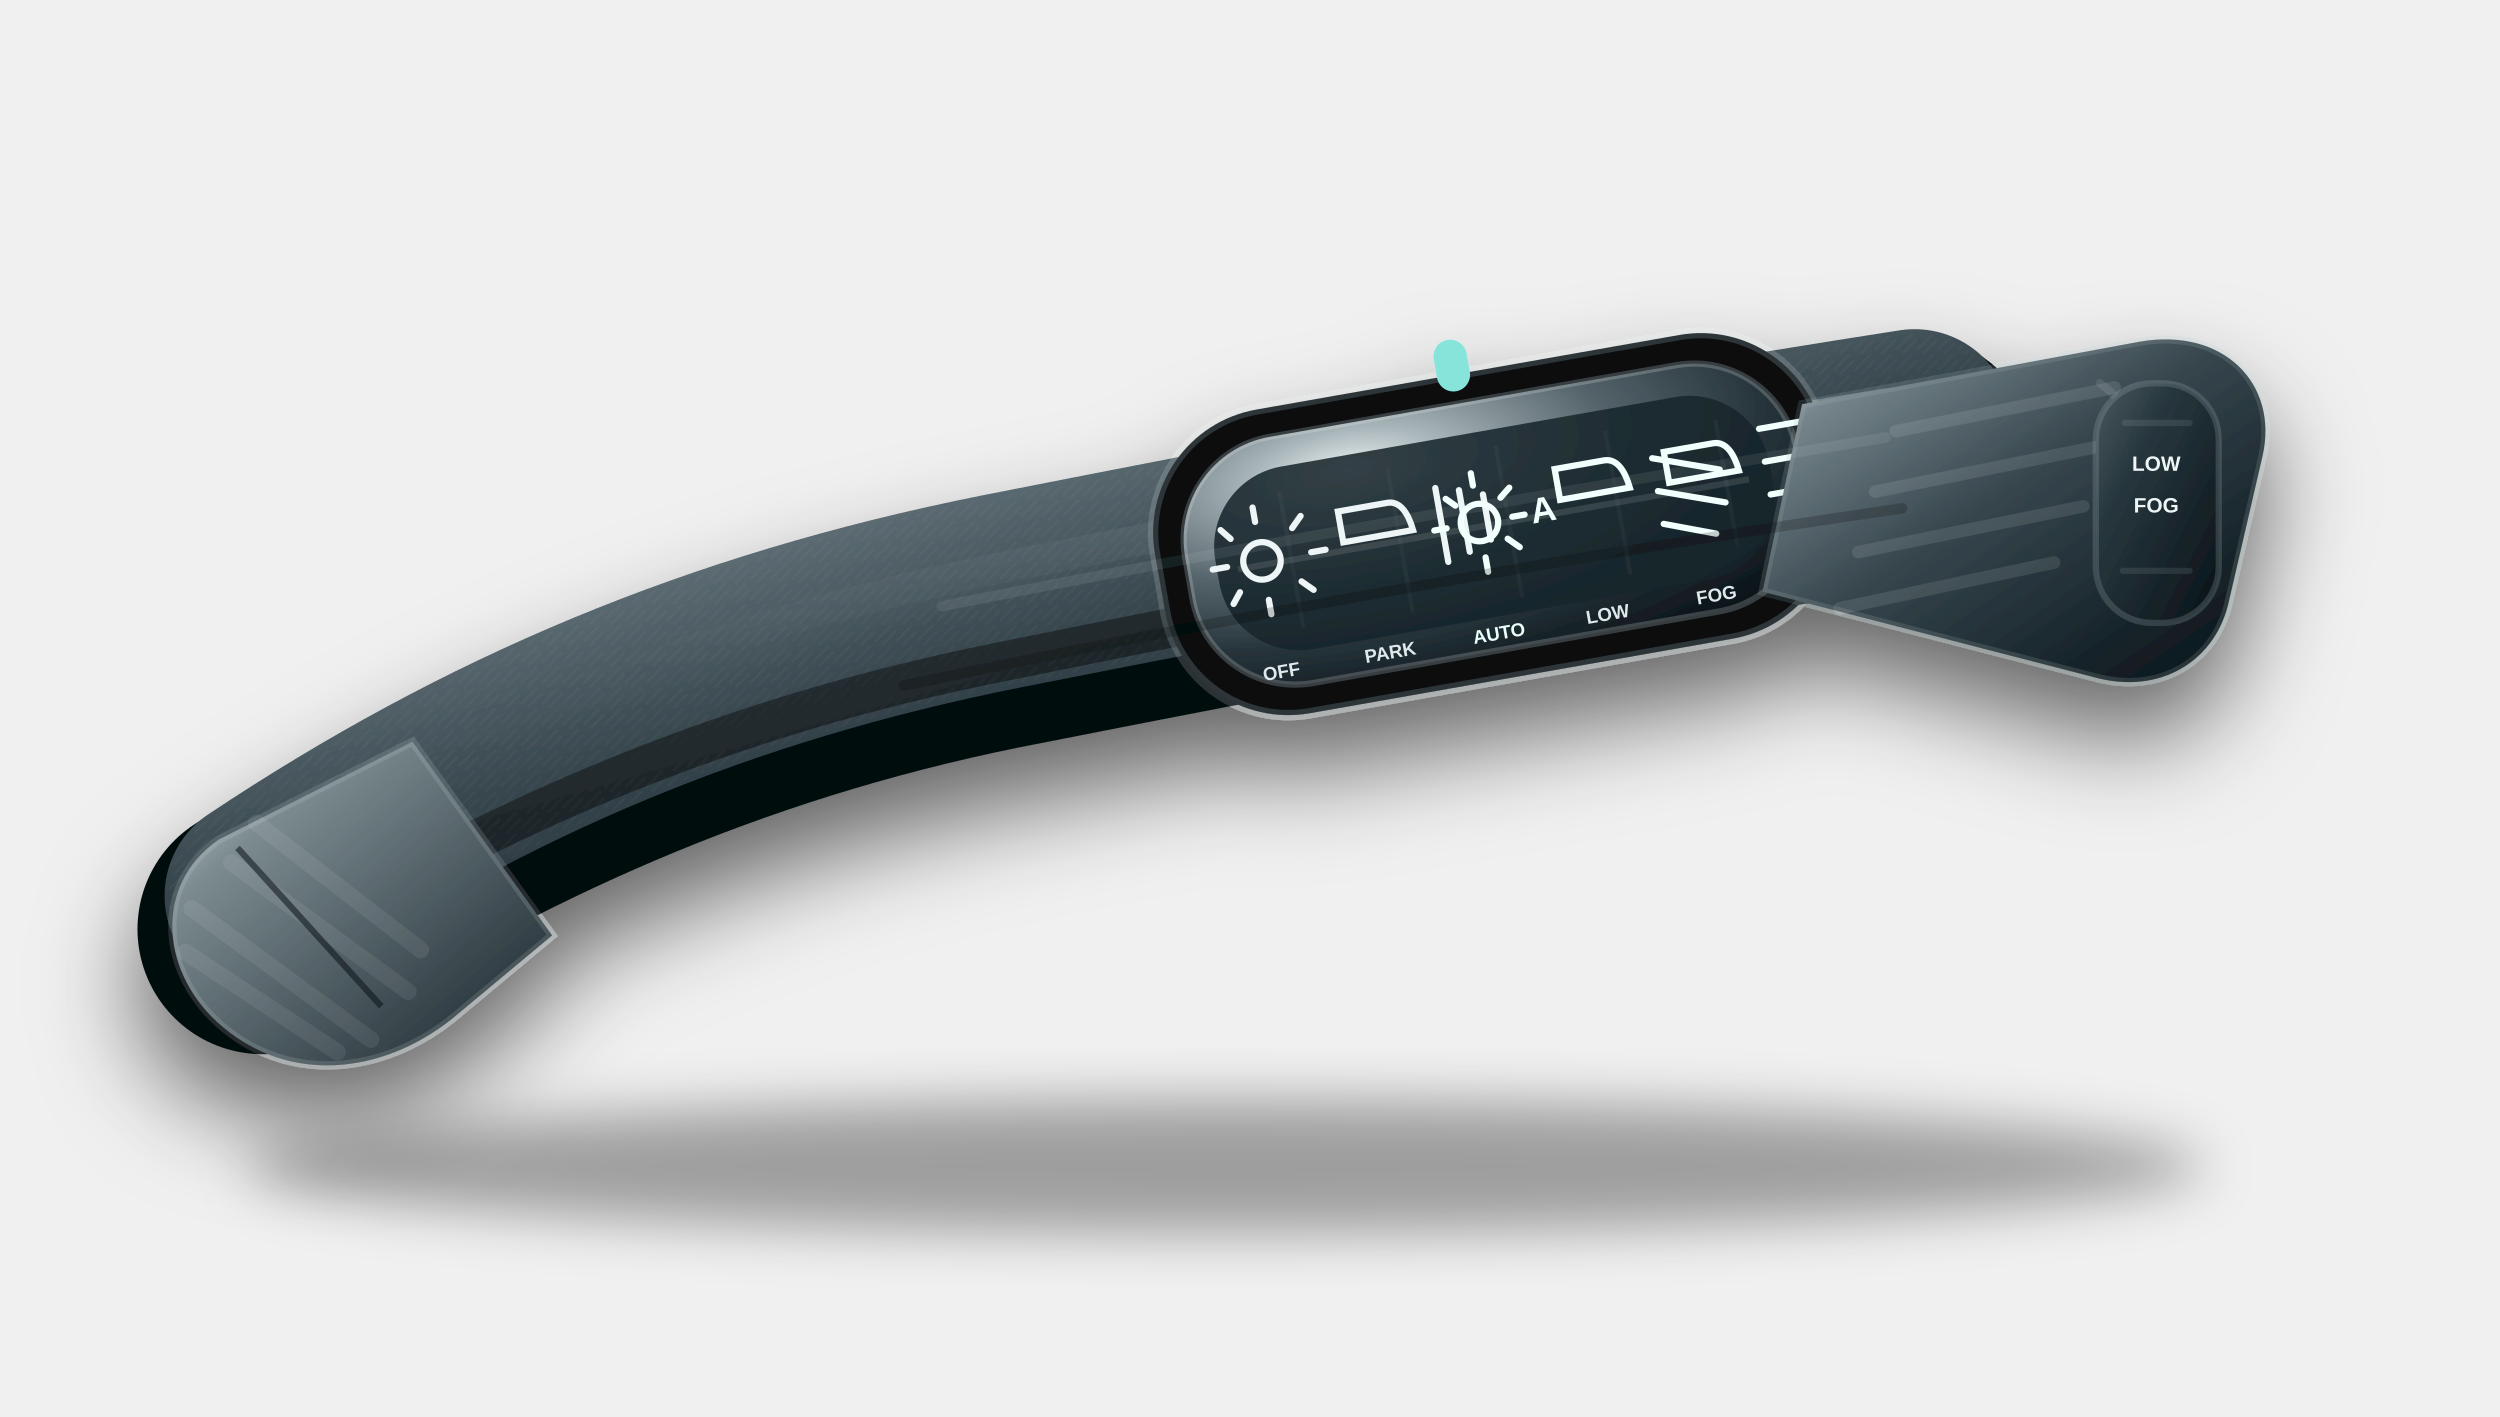
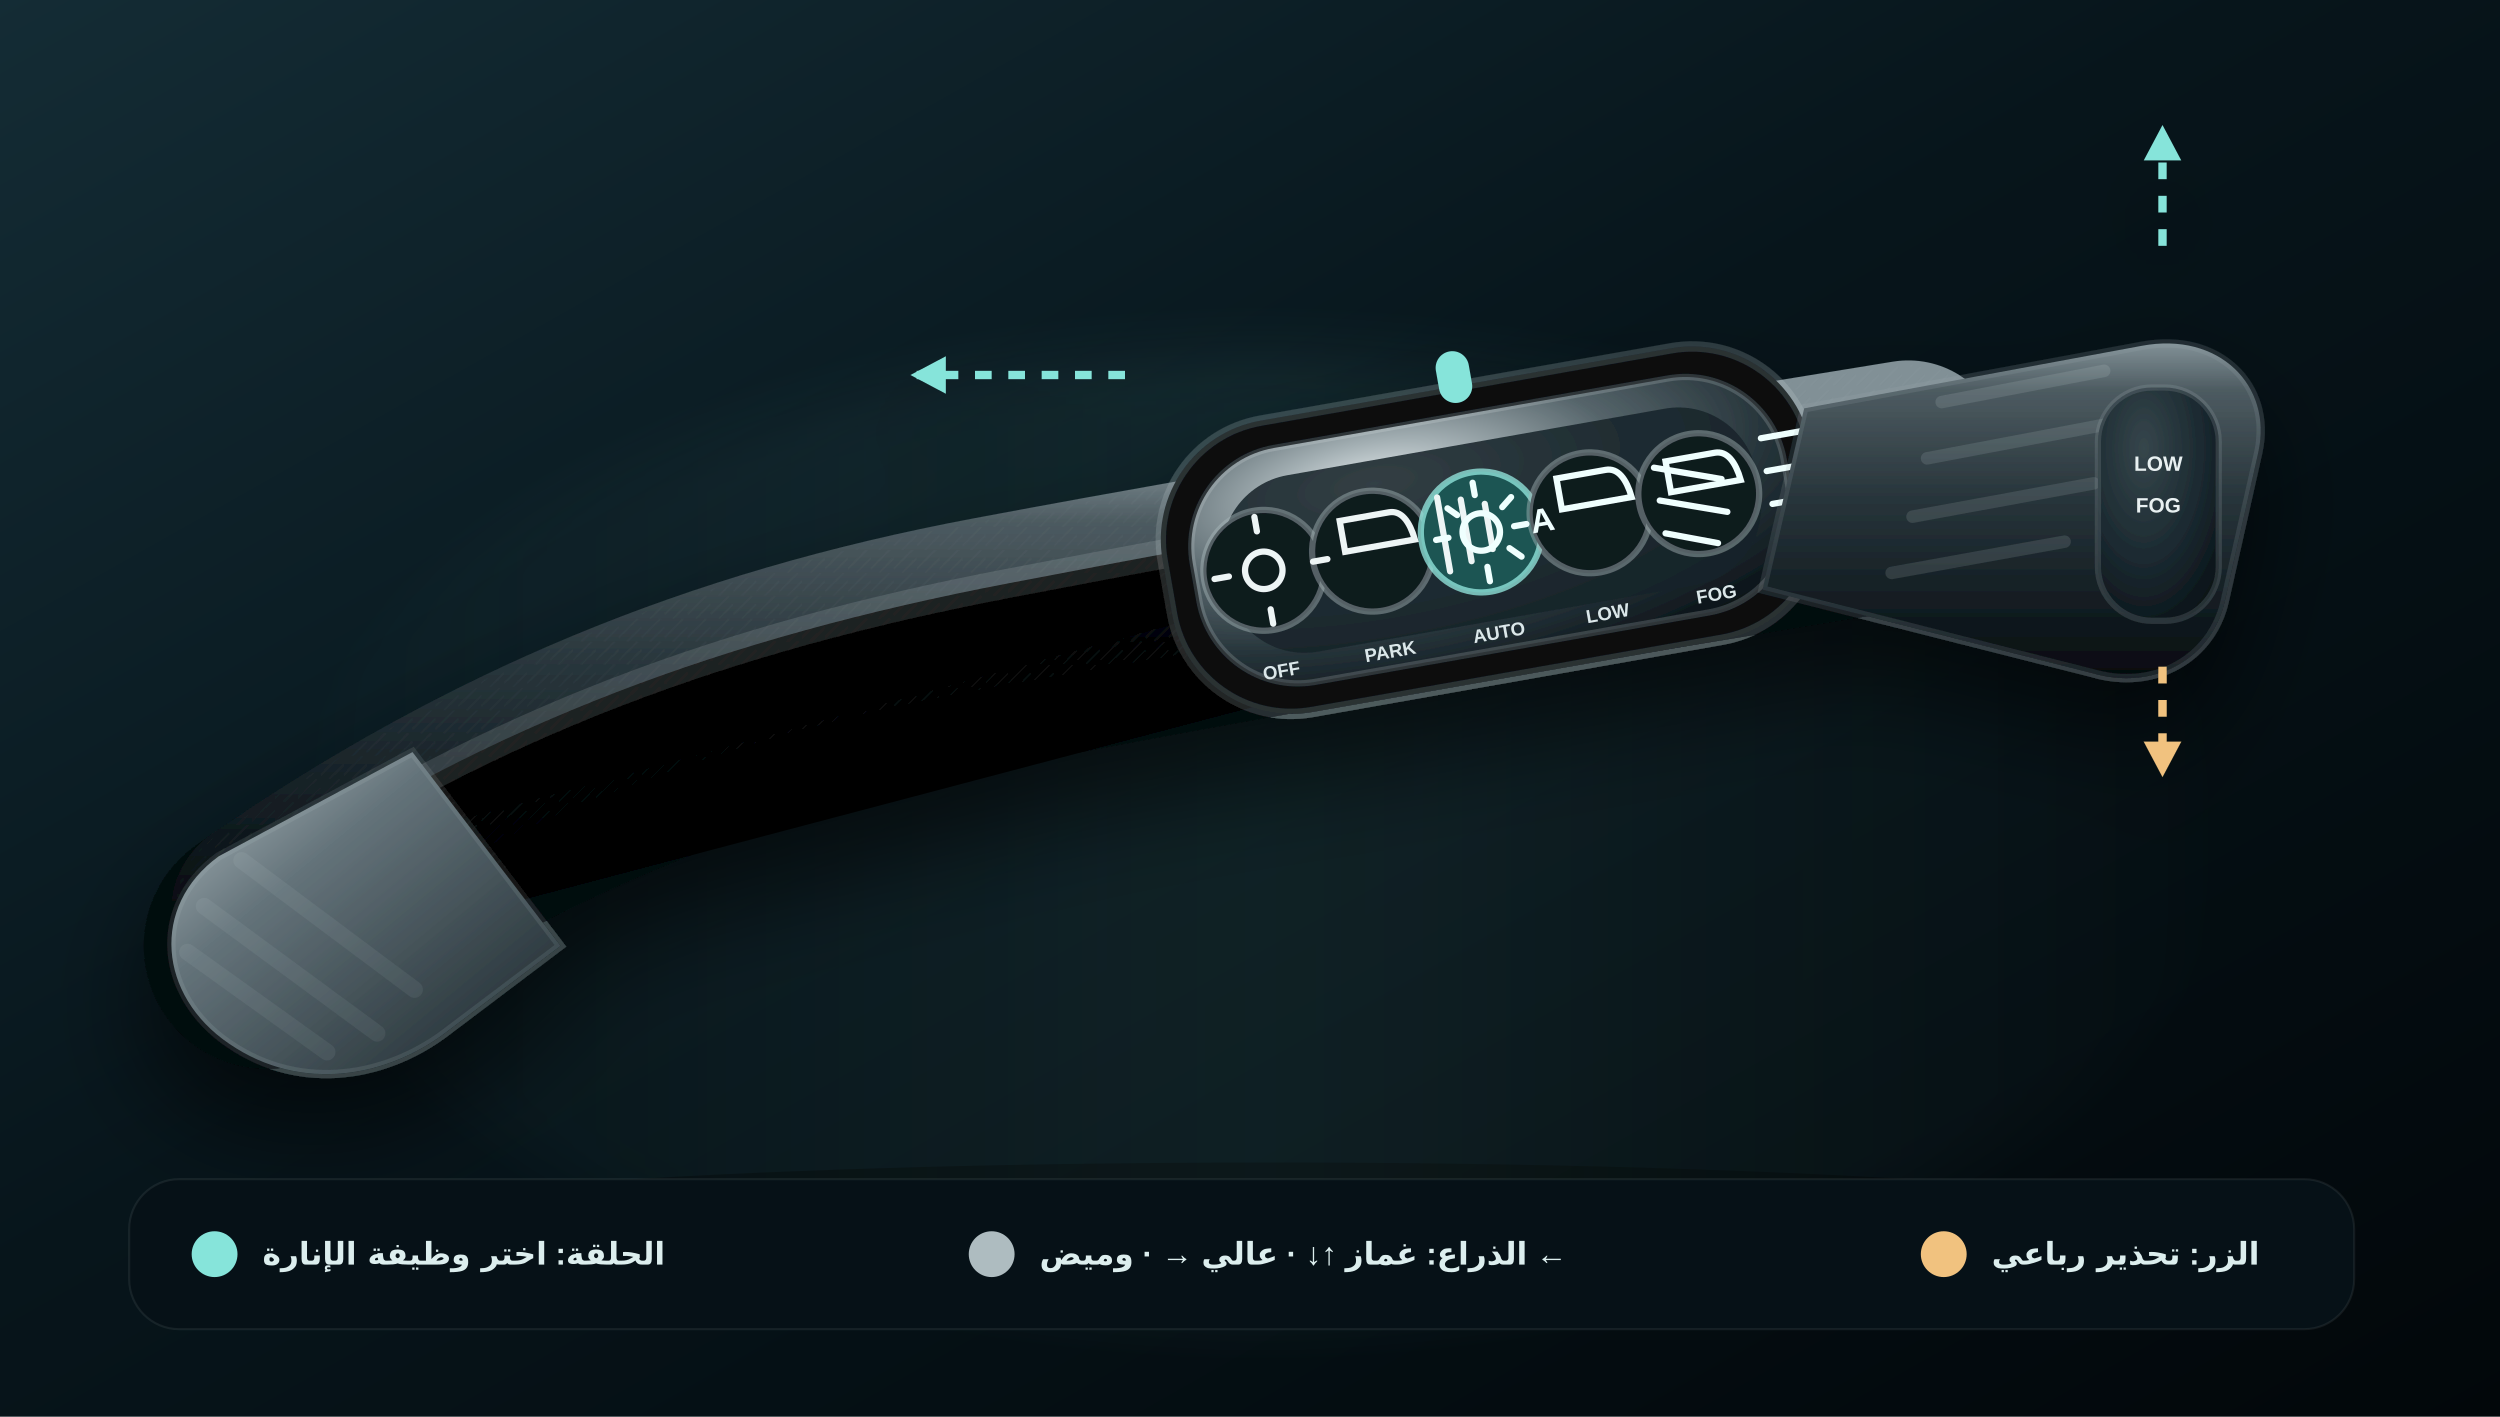
- <svg xmlns="http://www.w3.org/2000/svg" viewBox="0 0 1200 680" fill="none" role="img" aria-label="مقبض إضاءة وغمازات واقعي">
+ <svg xmlns="http://www.w3.org/2000/svg" viewBox="0 0 1200 680" role="img" aria-label="مقبض إضاءة وغمازات واقعي ثلاثي الأبعاد">
  <defs>
-     <linearGradient id="body" x1="0" y1="0" x2="1" y2="1">
-       <stop stop-color="#c8d2d5" />
-       <stop offset=".16" stop-color="#75848b" />
-       <stop offset=".46" stop-color="#37464d" />
-       <stop offset=".78" stop-color="#17242a" />
-       <stop offset="1" stop-color="#070f14" />
+     <linearGradient id="bg" x1="0" y1="0" x2="1" y2="1">
+       <stop stop-color="#142c35" />
+       <stop offset=".45" stop-color="#07151b" />
+       <stop offset="1" stop-color="#02070a" />
    </linearGradient>
-     <linearGradient id="bodyTop" x1="0" y1="0" x2="0" y2="1">
-       <stop stop-color="#eef4f5" stop-opacity=".30" />
-       <stop offset=".25" stop-color="#a9b5b9" stop-opacity=".10" />
-       <stop offset="1" stop-color="#0b1419" stop-opacity="0" />
+     <linearGradient id="plastic" x1="0" y1="0" x2="0" y2="1">
+       <stop stop-color="#819096" />
+       <stop offset=".14" stop-color="#4d5b61" />
+       <stop offset=".46" stop-color="#28353b" />
+       <stop offset=".8" stop-color="#111b20" />
+       <stop offset="1" stop-color="#050b0f" />
    </linearGradient>
-     <linearGradient id="edge" x1="0" y1="0" x2="1" y2="1">
-       <stop stop-color="#d6e0e2" />
-       <stop offset=".25" stop-color="#7c8b90" />
-       <stop offset="1" stop-color="#152127" />
+     <linearGradient id="plasticEdge" x1="0" y1="0" x2="1" y2="1">
+       <stop stop-color="#b4c1c5" />
+       <stop offset=".35" stop-color="#64737a" />
+       <stop offset="1" stop-color="#172328" />
    </linearGradient>
-     <radialGradient id="collar" cx=".28" cy=".18" r="1">
-       <stop stop-color="#e7eef0" />
-       <stop offset=".16" stop-color="#a7b4b8" />
-       <stop offset=".42" stop-color="#55646b" />
-       <stop offset=".68" stop-color="#26343a" />
+     <radialGradient id="ring" cx=".32" cy=".22" r=".95">
+       <stop stop-color="#e1e8ea" />
+       <stop offset=".18" stop-color="#a4b0b4" />
+       <stop offset=".43" stop-color="#55646a" />
+       <stop offset=".70" stop-color="#26343a" />
      <stop offset="1" stop-color="#0a1217" />
    </radialGradient>
-     <linearGradient id="button" x1="0" y1="0" x2="1" y2="1">
-       <stop stop-color="#4b5a60" />
-       <stop offset=".32" stop-color="#27373d" />
-       <stop offset="1" stop-color="#091217" />
+     <radialGradient id="button" cx=".38" cy=".26" r=".9">
+       <stop stop-color="#36464c" />
+       <stop offset=".6" stop-color="#18262d" />
+       <stop offset="1" stop-color="#070e12" />
+     </radialGradient>
+     <filter id="shadow" x="-40%" y="-60%" width="190%" height="230%">
+       <feDropShadow dx="0" dy="28" stdDeviation="24" flood-color="#000" flood-opacity=".58" />
+     </filter>
+     <filter id="softGlow">
+       <feGaussianBlur stdDeviation="14" />
+     </filter>
+     <linearGradient id="accentGlow" x1="0" x2="1">
+       <stop stop-color="#89e6db" stop-opacity="0" />
+       <stop offset=".5" stop-color="#89e6db" stop-opacity=".16" />
+       <stop offset="1" stop-color="#89e6db" stop-opacity="0" />
    </linearGradient>
-     <pattern id="micro" width="10" height="10" patternUnits="userSpaceOnUse">
-       <path d="M0 8L8 0M3 10L10 3" stroke="#ffffff" stroke-opacity=".035" stroke-width="1" />
+     <pattern id="micro" width="11" height="11" patternUnits="userSpaceOnUse">
+       <path d="M0 9L9 0M4 11L11 4" stroke="#dfe8e9" stroke-opacity=".025" stroke-width="1" />
    </pattern>
-     <filter id="shadow" x="-30%" y="-50%" width="180%" height="230%">
-       <feDropShadow dx="0" dy="26" stdDeviation="24" flood-color="#000" flood-opacity=".58" />
-     </filter>
-     <filter id="soft" x="-40%" y="-40%" width="180%" height="180%">
-       <feGaussianBlur stdDeviation="13" />
-     </filter>
  </defs>
-   <ellipse cx="588" cy="560" rx="470" ry="32" fill="#000" opacity=".34" filter="url(#soft)" />
+   <rect width="1200" height="680" fill="url(#bg)" />
+   <ellipse cx="610" cy="592" rx="475" ry="34" fill="#000" opacity=".42" />
+   <ellipse cx="605" cy="400" rx="470" ry="230" fill="url(#accentGlow)" opacity=".45" filter="url(#softGlow)" />
  <g filter="url(#shadow)">
-     <path d="M126 446 C232 378 344 327 477 300 C619 272 754 246 918 221" stroke="#050a0e" stroke-width="120" stroke-linecap="round" />
-     <path d="M126 430 C234 358 345 311 480 284 C622 256 752 231 919 205" stroke="url(#body)" stroke-width="94" stroke-linecap="round" />
-     <path d="M126 411 C238 340 349 299 488 271 C629 243 755 218 905 194" stroke="url(#bodyTop)" stroke-width="15" stroke-linecap="round" />
-     <path d="M126 430 C234 358 345 311 480 284 C622 256 752 231 919 205" stroke="url(#micro)" stroke-width="90" stroke-linecap="round" opacity=".85" />
-     <path d="M133 457 C241 389 354 343 479 318 C622 289 753 263 923 238" stroke="#000" stroke-opacity=".40" stroke-width="19" stroke-linecap="round" />
-     <path d="M105 403 C73 425 77 468 107 493 C139 520 183 516 217 489 L265 449 L198 356Z" fill="url(#edge)" stroke="#d1dcdf" stroke-opacity=".16" stroke-width="4" />
-     <path d="M92 436l86 63M89 457l73 48M111 414l85 62M123 395l79 61" stroke="#eef5f6" stroke-opacity=".08" stroke-width="8" stroke-linecap="round" />
-     <path d="M114 407l69 76" stroke="#0a1217" stroke-opacity=".55" stroke-width="3" />
-     <g transform="translate(544 207) rotate(-10)">
-       <rect x="0" y="0" width="326" height="148" rx="60" fill="#070d11" stroke="#dce7e8" stroke-opacity=".18" stroke-width="5" />
-       <rect x="14" y="14" width="298" height="120" rx="50" fill="url(#collar)" stroke="#f6fafa" stroke-opacity=".20" stroke-width="3" />
-       <rect x="28" y="29" width="270" height="89" rx="39" fill="#17252b" opacity=".86" />
-       <path d="M38 74H287" stroke="#edf4f5" stroke-opacity=".12" stroke-width="3" />
-       <path d="M64 41v66M117 39v70M170 37v74M223 39v70M276 43v62" stroke="#ffffff" stroke-opacity=".035" stroke-width="2" />
-       <g transform="translate(33 52)" fill="none" stroke="#eef5f6" stroke-width="3" stroke-linecap="round">
+     <path d="M128 454 C235 380 342 334 472 310 C620 281 746 261 914 233" stroke="#050a0e" stroke-width="118" stroke-linecap="round" />
+     <path d="M128 438 C236 364 343 319 476 294 C620 267 750 246 916 219" stroke="url(#plastic)" stroke-width="92" stroke-linecap="round" />
+     <path d="M128 419 C237 347 348 306 484 280 C630 252 754 230 904 206" stroke="#f0f6f7" stroke-opacity=".13" stroke-width="14" stroke-linecap="round" />
+     <path d="M133 463 C240 394 352 352 476 330 C617 305 750 283 921 255" stroke="#000" stroke-opacity=".44" stroke-width="18" stroke-linecap="round" />
+     <path d="M128 438 C236 364 343 319 476 294 C620 267 750 246 916 219" stroke="url(#micro)" stroke-width="88" stroke-linecap="round" opacity=".9" />
+     <path d="M105 411 C72 435 76 478 110 501 C145 525 187 517 216 494 L269 454 L198 361Z" fill="url(#plasticEdge)" stroke="#c7d4d7" stroke-opacity=".12" stroke-width="4" />
+     <path d="M98 435l83 61M90 457l67 48M116 413l83 62" stroke="#dfe7e8" stroke-opacity=".07" stroke-width="8" stroke-linecap="round" />
+     <g transform="translate(548 212) rotate(-10)">
+       <rect x="0" y="0" width="316" height="142" rx="58" fill="#070d11" stroke="#dce7e8" stroke-opacity=".16" stroke-width="5" />
+       <rect x="14" y="14" width="288" height="114" rx="48" fill="url(#ring)" stroke="#f6fafa" stroke-opacity=".17" stroke-width="3" />
+       <rect x="28" y="28" width="260" height="86" rx="38" fill="#17242a" opacity=".86" />
+       <path d="M37 71H278" stroke="#edf4f5" stroke-opacity=".13" stroke-width="3" />
+       <circle cx="47" cy="71" r="29" fill="#101a1f" stroke="#aab8bc" stroke-opacity=".45" stroke-width="3" />
+       <circle cx="100" cy="71" r="29" fill="#101a1f" stroke="#aab8bc" stroke-opacity=".45" stroke-width="3" />
+       <circle cx="153" cy="71" r="29" fill="#1b5553" stroke="#98eee4" stroke-opacity=".74" stroke-width="3" />
+       <circle cx="206" cy="71" r="29" fill="#101a1f" stroke="#aab8bc" stroke-opacity=".45" stroke-width="3" />
+       <circle cx="259" cy="71" r="29" fill="#101a1f" stroke="#aab8bc" stroke-opacity=".45" stroke-width="3" />
+       <g transform="translate(30 51)" fill="none" stroke="#edf5f5" stroke-width="3" stroke-linecap="round">
        <circle cx="17" cy="20" r="9" />
-         <path d="M17 1v-7M17 46v-7M0 20h-7M41 20h7M4 7 0 2M34 33l5 5M4 33 0 38M34 7l5-5" />
+         <path d="M17 1v-7M17 46v-7M0 20h-7M41 20h7" />
      </g>
-       <g transform="translate(86 50)" fill="none" stroke="#eef5f6" stroke-width="3" stroke-linecap="round">
+       <g transform="translate(83 49)" fill="none" stroke="#edf5f5" stroke-width="3" stroke-linecap="round">
        <path d="M4 5h24c6 0 9 6 10 15H4z" />
        <path d="M52 2v36M63 5v30M74 9v22" />
      </g>
-       <g transform="translate(139 48)" fill="none" stroke="#f1fffd" stroke-width="3" stroke-linecap="round">
+       <g transform="translate(136 47)" fill="none" stroke="#effffe" stroke-width="3" stroke-linecap="round">
        <circle cx="17" cy="24" r="9" />
        <path d="M17 6V0M17 48v-7M1 24h-6M33 24h6M7 14 3 10M29 34l5 5M29 14l5-4" />
-         <text x="42" y="29" fill="#f1fffd" stroke="none" font-size="17" font-family="Arial" font-weight="800">A</text>
+         <text x="41" y="29" fill="#effffe" stroke="none" font-size="16" font-family="Arial" font-weight="800">A</text>
      </g>
-       <g transform="translate(192 48)" fill="none" stroke="#f1fffd" stroke-width="3" stroke-linecap="round">
+       <g transform="translate(189 47)" fill="none" stroke="#effffe" stroke-width="3" stroke-linecap="round">
        <path d="M4 5h24c6 0 9 6 10 15H4z" />
        <path d="m51 8 31 11M51 24l31 11M51 40l24 9" />
      </g>
-       <g transform="translate(245 49)" fill="none" stroke="#f1fffd" stroke-width="3" stroke-linecap="round">
+       <g transform="translate(242 48)" fill="none" stroke="#effffe" stroke-width="3" stroke-linecap="round">
        <path d="M4 5h24c6 0 9 6 10 15H4z" />
        <path d="M51 2h31M51 18h31M51 34h31" />
      </g>
-       <text x="50" y="129" text-anchor="middle" fill="#dfe8ea" font-size="9" font-family="Arial" font-weight="800">OFF</text>
-       <text x="103" y="129" text-anchor="middle" fill="#dfe8ea" font-size="9" font-family="Arial" font-weight="800">PARK</text>
-       <text x="156" y="129" text-anchor="middle" fill="#e8fffb" font-size="9" font-family="Arial" font-weight="900">AUTO</text>
-       <text x="209" y="129" text-anchor="middle" fill="#dfe8ea" font-size="9" font-family="Arial" font-weight="800">LOW</text>
-       <text x="262" y="129" text-anchor="middle" fill="#dfe8ea" font-size="9" font-family="Arial" font-weight="800">FOG</text>
-       <rect x="148" y="-17" width="16" height="25" rx="8" fill="#86e4da" />
+       <text x="47" y="123" text-anchor="middle" fill="#dbe7e9" font-size="9" font-family="Arial" font-weight="800">OFF</text>
+       <text x="100" y="123" text-anchor="middle" fill="#dbe7e9" font-size="9" font-family="Arial" font-weight="800">PARK</text>
+       <text x="153" y="123" text-anchor="middle" fill="#dbe7e9" font-size="9" font-family="Arial" font-weight="800">AUTO</text>
+       <text x="206" y="123" text-anchor="middle" fill="#dbe7e9" font-size="9" font-family="Arial" font-weight="800">LOW</text>
+       <text x="259" y="123" text-anchor="middle" fill="#dbe7e9" font-size="9" font-family="Arial" font-weight="800">FOG</text>
+       <rect x="145" y="-17" width="16" height="25" rx="8" fill="#86e4da" />
    </g>
-     <path d="M865 194 L1027 164 C1067 157 1094 184 1086 219 L1070 288 C1064 317 1037 334 1005 325 L846 284Z" fill="url(#body)" stroke="#aab7bb" stroke-opacity=".18" stroke-width="4" />
-     <path d="M910 207l105-21M900 236l114-23M892 265l108-22M883 292l103-22" stroke="#edf5f6" stroke-opacity=".11" stroke-width="6" stroke-linecap="round" />
-     <path d="M1008 184c18 13 28 34 27 58l-6 54" stroke="#f2f7f8" stroke-opacity=".10" stroke-width="4" stroke-linecap="round" />
-     <rect x="1006" y="184" width="59" height="115" rx="27" fill="url(#button)" stroke="#b8c4c8" stroke-opacity=".20" stroke-width="3" />
-     <path d="M1020 203h31M1019 274h32" stroke="#eef4f5" stroke-opacity=".10" stroke-width="3" stroke-linecap="round" />
-     <text x="1035" y="226" text-anchor="middle" fill="#eef5f6" font-size="10" font-family="Arial" font-weight="900">LOW</text>
-     <text x="1035" y="246" text-anchor="middle" fill="#eef5f6" font-size="10" font-family="Arial" font-weight="900">FOG</text>
-     <path d="M452 291C603 261 754 235 905 210" stroke="#f9ffff" stroke-opacity=".08" stroke-width="5" stroke-linecap="round" />
-     <path d="M434 329C600 294 755 267 913 244" stroke="#000" stroke-opacity=".20" stroke-width="5" stroke-linecap="round" />
+     <path d="M866 196 L1028 166 C1065 159 1091 185 1084 217 L1068 288 C1062 316 1034 332 1004 323 L846 283Z" fill="url(#plastic)" stroke="#9eacb0" stroke-opacity=".16" stroke-width="4" />
+     <path d="M932 193l78-15M925 220l95-18M918 248l87-16M908 275l83-15" stroke="#dce7e8" stroke-opacity=".13" stroke-width="6" stroke-linecap="round" />
+     <rect x="1007" y="186" width="58" height="112" rx="26" fill="url(#button)" stroke="#aebbc0" stroke-opacity=".18" stroke-width="3" />
+     <text x="1036" y="226" text-anchor="middle" fill="#e8f0f1" font-size="10" font-family="Arial" font-weight="900">LOW</text>
+     <text x="1036" y="246" text-anchor="middle" fill="#e8f0f1" font-size="10" font-family="Arial" font-weight="900">FOG</text>
+     <path d="M1038 118v-50" stroke="#86e4da" stroke-width="4" stroke-dasharray="8 8" />
+     <path d="m1038 60-9 17h18z" fill="#86e4da" />
+     <path d="M1038 320v48" stroke="#f1c27f" stroke-width="4" stroke-dasharray="8 8" />
+     <path d="m1038 373-9-17h18z" fill="#f1c27f" />
+     <path d="M540 180h-100" stroke="#86e4da" stroke-width="4" stroke-dasharray="8 8" />
+     <path d="m437 180 17-9v18z" fill="#86e4da" />
+   </g>
+   <g font-family="Arial, sans-serif">
+     <rect x="62" y="566" width="1068" height="72" rx="24" fill="#061117" stroke="#d9e6e7" stroke-opacity=".08" />
+     <circle cx="103" cy="602" r="11" fill="#86e4da" />
+     <text x="126" y="607" fill="#dceeee" font-size="15" font-weight="900">الحلقة: اختر وظيفة الإنارة</text>
+     <circle cx="476" cy="602" r="11" fill="#aebcc0" />
+     <text x="499" y="607" fill="#dceeee" font-size="15" font-weight="900">الذراع: غماز ↑↓ · عالي → · وميض ←</text>
+     <circle cx="933" cy="602" r="11" fill="#f1c27f" />
+     <text x="956" y="607" fill="#dceeee" font-size="15" font-weight="900">الزر: تحذير رباعي</text>
  </g>
</svg>
